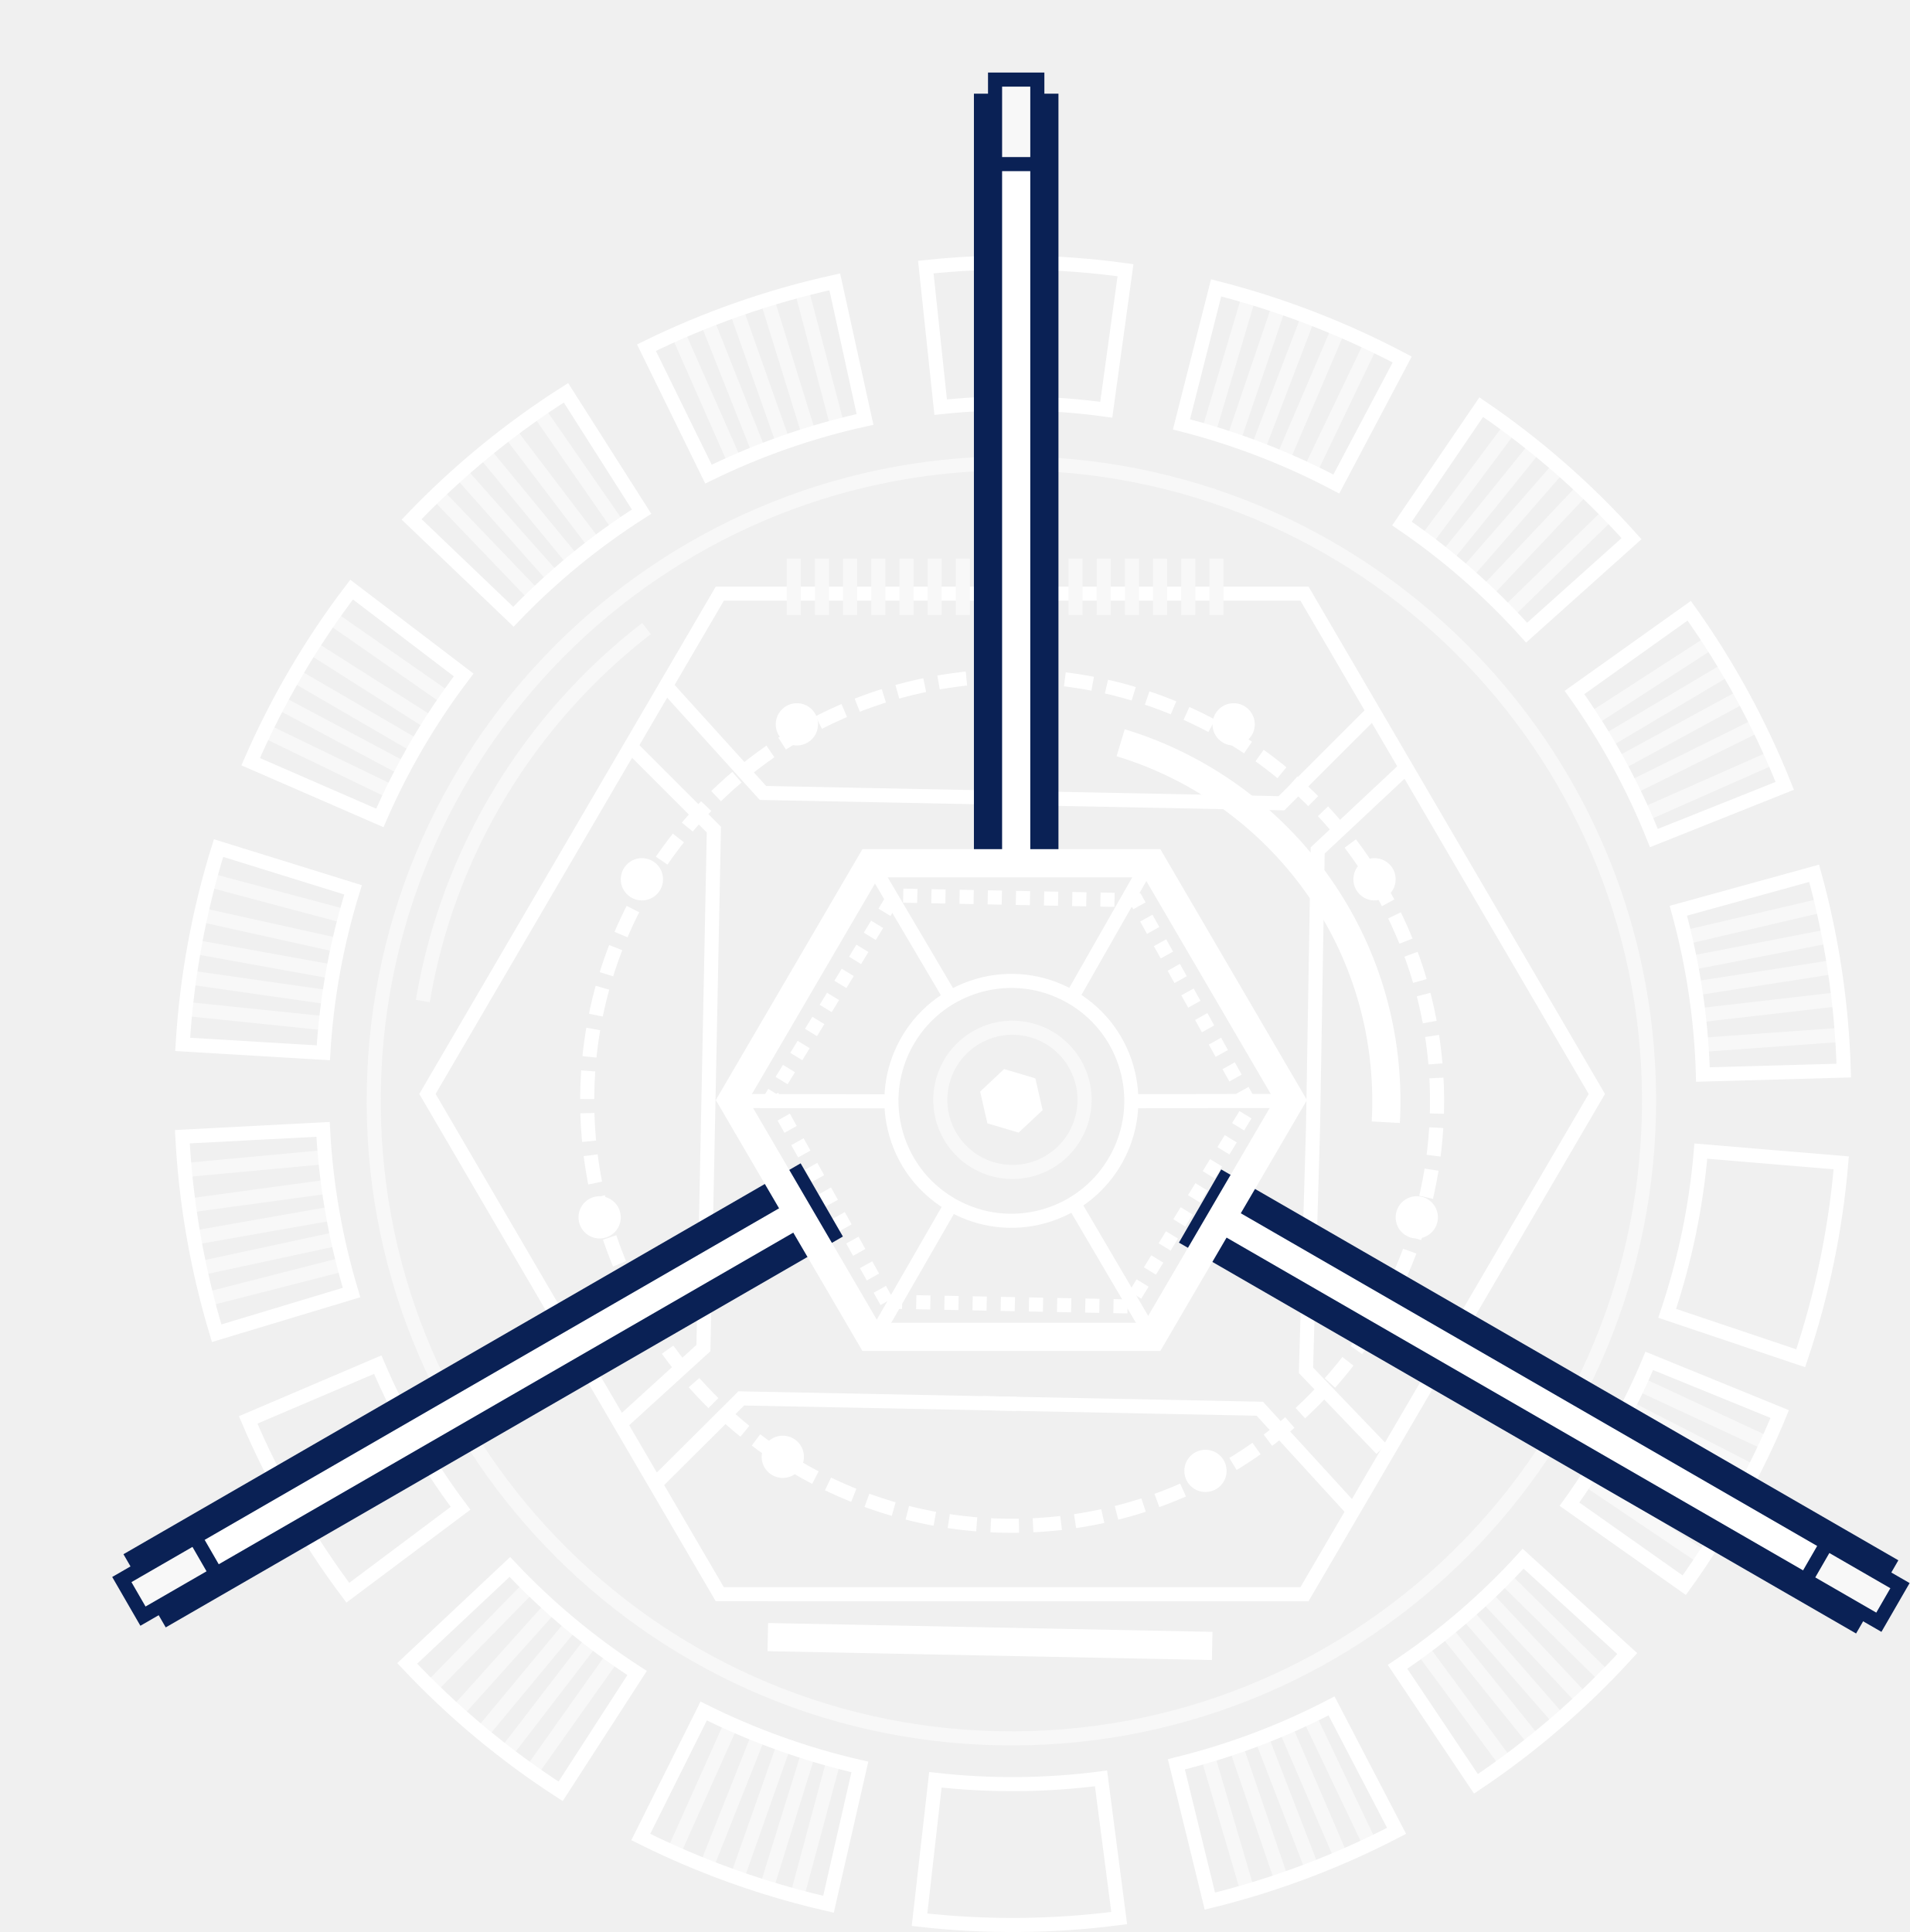
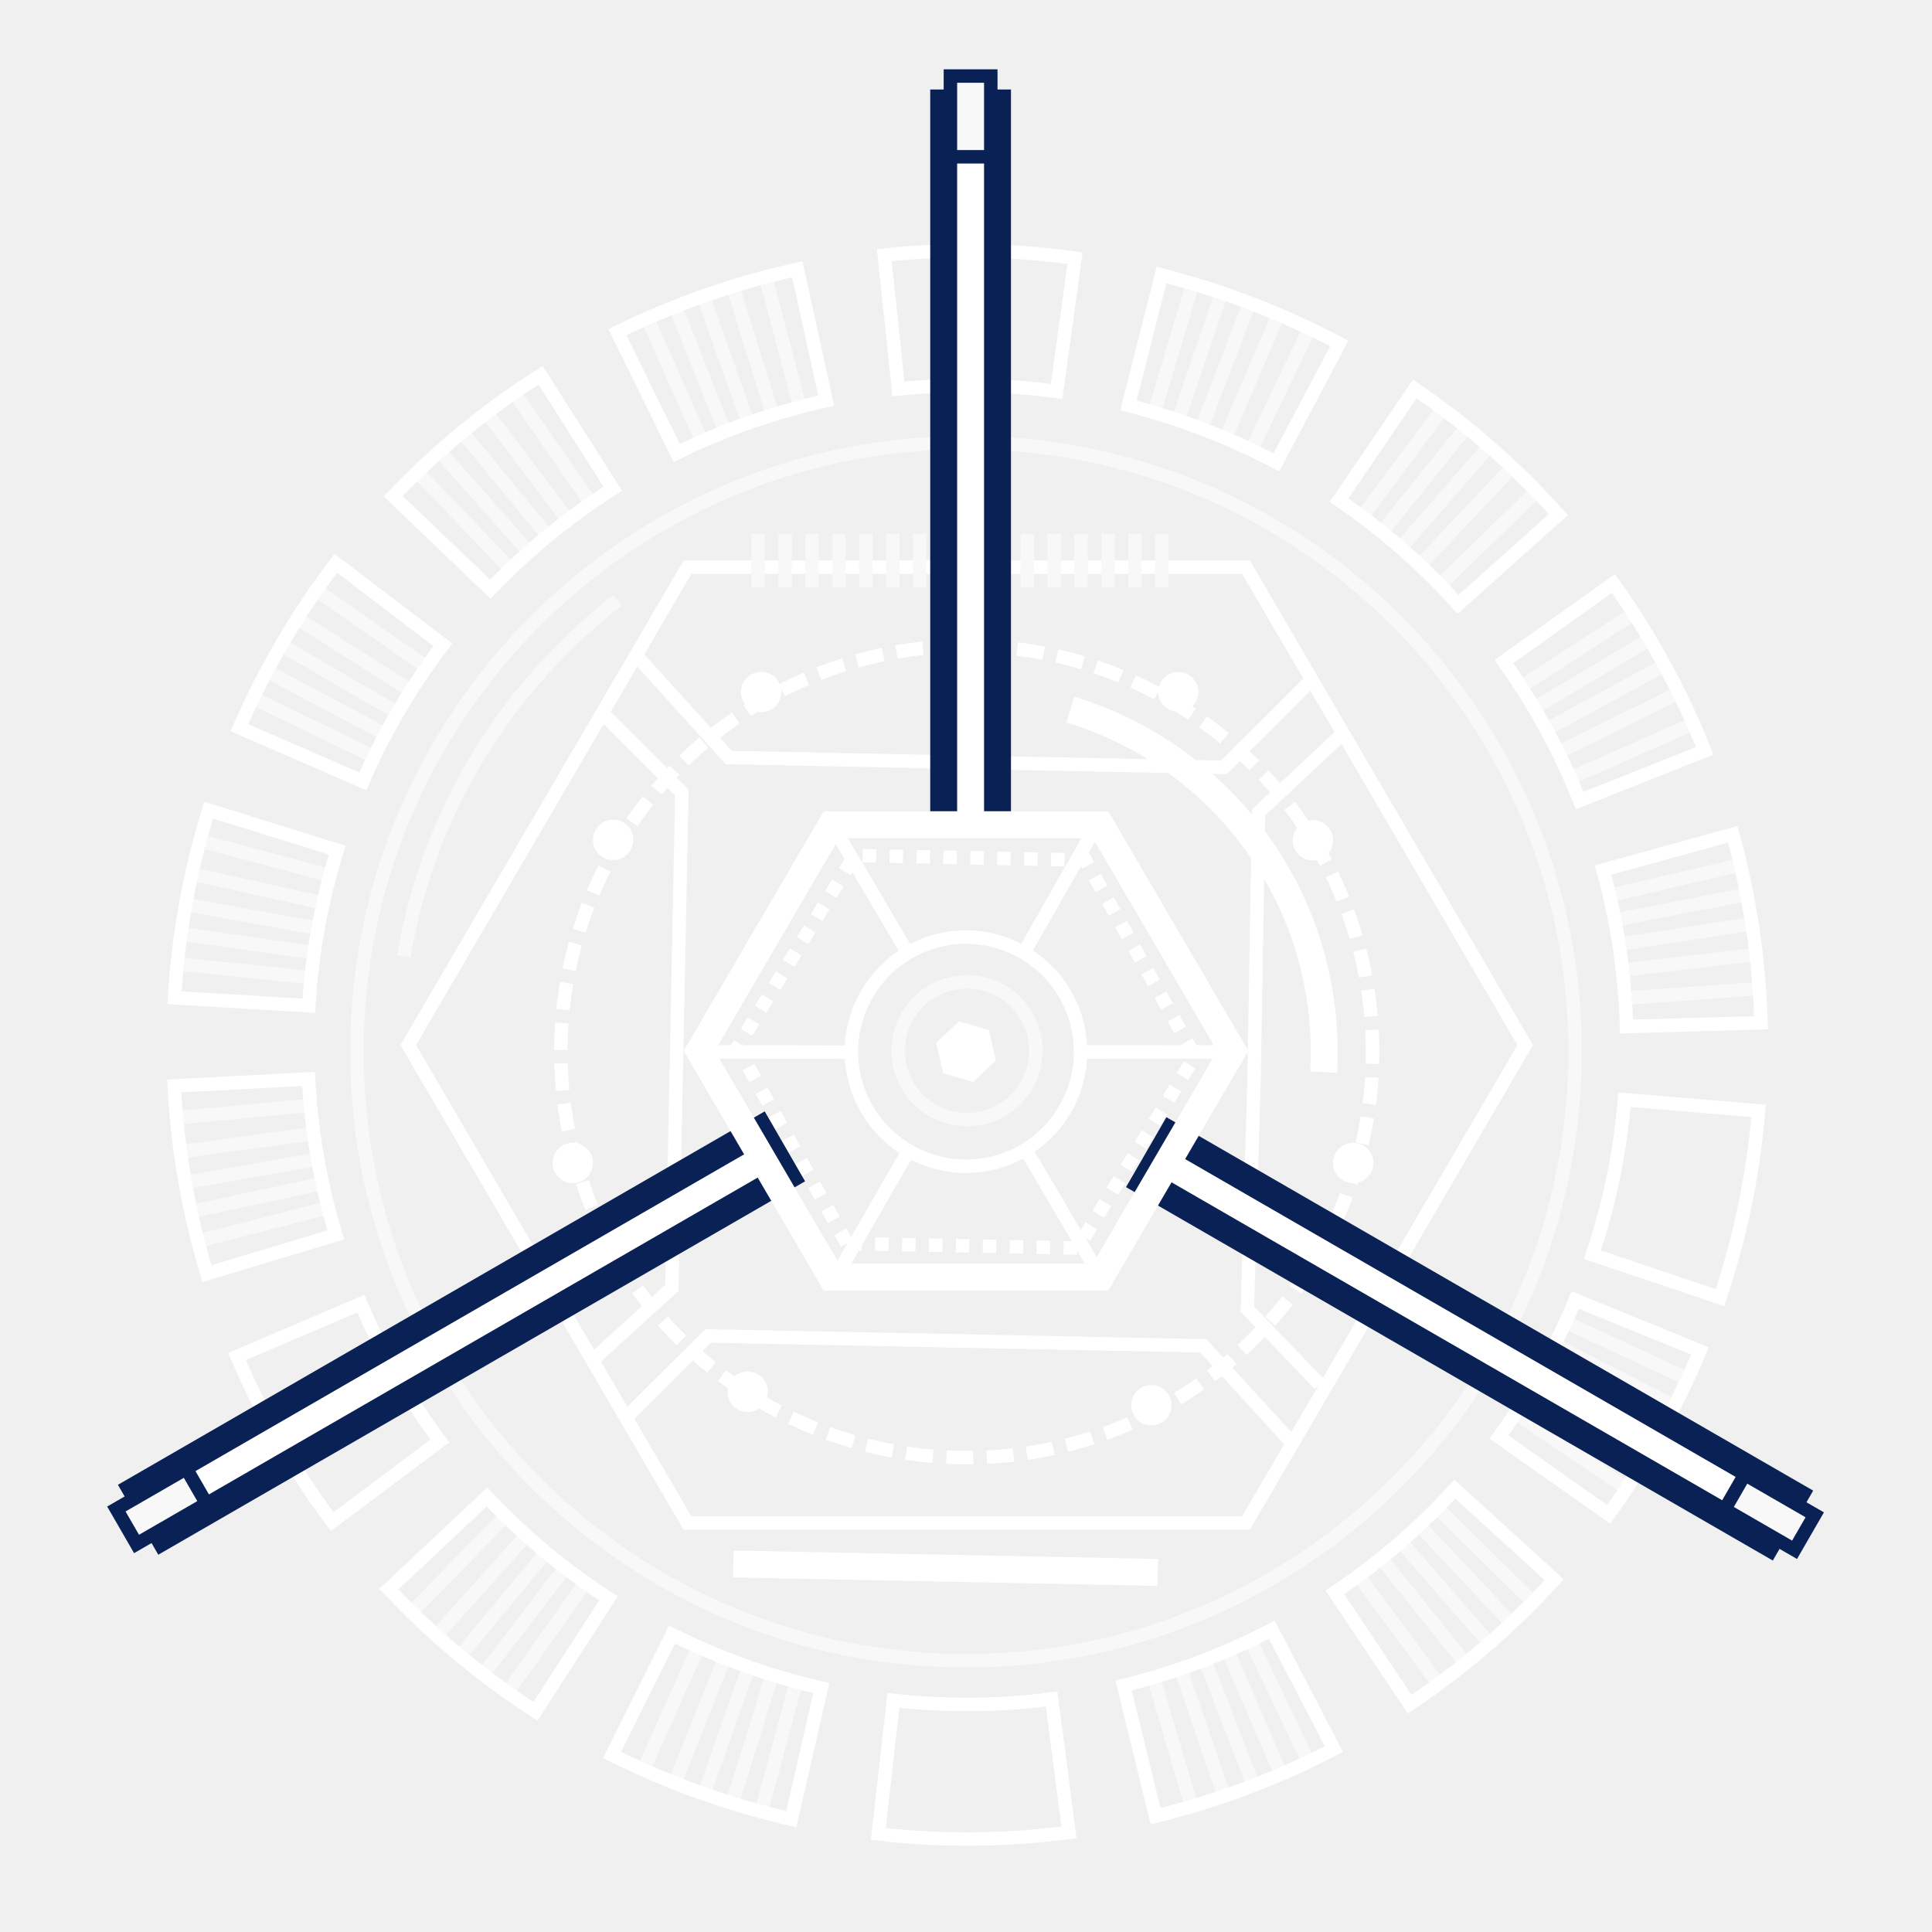
- <svg xmlns="http://www.w3.org/2000/svg" width="575" height="575" preserveAspectRatio="xMidYMid slice" style="width:100%;height:100%">
+ <svg xmlns="http://www.w3.org/2000/svg" width="575" height="575" preserveAspectRatio="xMidYMid slice">
  <defs>
    <clipPath id="a">
      <path d="M0 0h575v575H0z" />
    </clipPath>
  </defs>
  <g clip-path="url(#a)">
    <g display="block">
      <path fill="none" stroke="#FFF" stroke-dasharray="8.01 4.005" stroke-miterlimit="10" stroke-width="4.005" d="M408.431 308.618c2.437 66.669-49.635 122.689-116.304 125.126-66.669 2.436-122.688-49.635-125.125-116.304-2.436-66.669 49.634-122.69 116.303-125.126 66.669-2.436 122.69 49.635 125.126 116.304z" />
      <path fill="none" stroke="#FFF" stroke-miterlimit="10" stroke-width="8.01" d="M318.562 211.188c42.292 12.806 73.762 51.327 75.465 97.957.123 3.343.088 6.657-.094 9.933" />
-       <path fill="none" stroke="#F8F8F8" stroke-miterlimit="10" stroke-width="4.005" d="M468.735 316.603c-1.991 100.093-84.747 179.621-184.84 177.63-100.093-1.991-179.62-84.745-177.629-184.838 1.99-100.093 84.745-179.621 184.838-177.63 100.093 1.99 179.622 84.745 177.631 184.838zM120.194 284.613c7.242-43.011 30.618-80.406 63.586-105.902" />
-       <g fill="none" stroke="#FFF" stroke-miterlimit="10" stroke-width="4.005">
-         <path d="M289.137 314.402s0 0 0 0zM289.137 314.402s0 0 0 0z" />
-       </g>
+       <path fill="none" stroke="#F8F8F8" stroke-miterlimit="10" stroke-width="4.005" d="M468.735 316.603c-1.991 100.093-84.747 179.621-184.84 177.63-100.093-1.991-179.62-84.745-177.629-184.838 1.99-100.093 84.745-179.621 184.838-177.63 100.093 1.99 179.622 84.745 177.631 184.838zm-348.541-31.99c7.242-43.011 30.618-80.406 63.586-105.902" />
+       <path d="M289.137 314.402s0 0 0 0zm0 0s0 0 0 0z" fill="none" stroke="#FFF" stroke-miterlimit="10" stroke-width="4.005" />
      <path fill="none" stroke="#F8F8F8" stroke-miterlimit="10" stroke-width="4.005" d="M108.308 207.088s0 0 0 0z" />
-       <path fill="none" stroke="#FFF" stroke-miterlimit="10" stroke-width="4.005" d="M252.074 171.176s0 0 0 0zM181.589 492.191s0 0 0 0zM466.692 418.91s0 0 0 0zM171.389 492.675s0 0 0 0zM251.589 169.233s0 0 0 0z" />
+       <path fill="none" stroke="#FFF" stroke-miterlimit="10" stroke-width="4.005" d="M252.074 171.176s0 0 0 0zm-70.485 321.015s0 0 0 0zm285.103-73.281s0 0 0 0zm-295.303 73.765s0 0 0 0zm80.2-323.442s0 0 0 0z" />
      <path fill="none" stroke="#F8F8F8" stroke-miterlimit="10" stroke-width="4.005" d="M467.176 429.11s0 0 0 0z" />
-       <path fill="none" stroke="#FFF" stroke-miterlimit="10" stroke-width="4.005" d="M399.572 218.378l-24.997 23.417-1.326 78.825-2.005 68.995 21.482 22.385M286.041 226.84l78.241 1.551 26.659-26.64" />
-       <path fill="none" stroke="#FFF" stroke-miterlimit="10" stroke-width="4.005" d="M295.589 227.056l-9.549-.216-69.16-1.383-27.017-29.825M179.545 212.493l23.385 23.385-1.373 68.703-1.598 78.706-24.143 22.006M185.527 422.683l25.191-25.076 78.242 1.55" />
+       <path fill="none" stroke="#FFF" stroke-miterlimit="10" stroke-width="4.005" d="M399.572 218.378l-24.997 23.417-1.326 78.825-2.005 68.995L392.726 412M286.041 226.84l78.241 1.551 26.659-26.64" />
+       <path fill="none" stroke="#FFF" stroke-miterlimit="10" stroke-width="4.005" d="M295.589 227.056l-9.549-.216-69.16-1.383-27.017-29.825m-10.318 16.861l23.385 23.385-1.373 68.703-1.598 78.706-24.143 22.006m9.711 17.39l25.191-25.076 78.242 1.55" />
      <path fill="none" stroke="#FFF" stroke-miterlimit="10" stroke-width="4.005" d="M383.844 428.666l-25.726-28.125-69.159-1.384-9.548-.215" />
      <path fill="none" stroke="#FFF" stroke-miterlimit="10" stroke-width="8.01" d="M344.586 467.984l-126.326-2.512" />
-       <path fill="none" stroke="#FFF" stroke-miterlimit="10" stroke-width="4.005" d="M320.255 303.534c5.228 18.09-5.2 36.993-23.29 42.22-18.09 5.228-36.993-5.199-42.22-23.289-5.228-18.091 5.199-36.993 23.29-42.221 18.09-5.228 36.992 5.2 42.22 23.29zM225.334 108.301s0 0 0 0z" />
+       <path fill="none" stroke="#FFF" stroke-miterlimit="10" stroke-width="4.005" d="M320.255 303.534c5.228 18.09-5.2 36.993-23.29 42.22-18.09 5.228-36.993-5.199-42.22-23.289-5.228-18.091 5.199-36.993 23.29-42.221 18.09-5.228 36.992 5.2 42.22 23.29zm-94.921-195.233s0 0 0 0z" />
      <path fill="none" stroke="#F8F8F8" stroke-miterlimit="10" stroke-width="4.005" d="M470.56 423.707s0 0 0 0z" />
      <path fill="none" stroke="#FFF" stroke-dasharray="4.005 4.005" stroke-miterlimit="10" stroke-width="4.005" d="M252.051 370.083l-32.583-58.408 34.879-57.064 68.68 1.366 32.581 58.406-34.878 57.066-68.679-1.366z" />
      <path fill="#FFF" d="M289.562 322.031l-8.88-2.639-2.062-9.031 6.818-6.392 8.88 2.638 2.062 9.031-6.818 6.393z" />
      <path fill="none" stroke="#FFF" stroke-miterlimit="10" stroke-width="4.005" d="M204.609 453.281l-83.098-142.249 83.107-142.246 166.206.005 83.099 142.25-83.108 142.245-166.206-.005z" />
-       <path fill="none" stroke="#F8F8F8" stroke-dasharray="4.005 4.005" stroke-miterlimit="10" stroke-width="16.02" d="M223.637 166.849H351.796" />
+       <path fill="none" stroke="#F8F8F8" stroke-dasharray="4.005 4.005" stroke-miterlimit="10" stroke-width="16.02" d="M223.637 166.849h128.159" />
      <path fill="none" stroke="#F8F8F8" stroke-miterlimit="10" stroke-width="4.005" d="M307.589 318.079c2.962-10.928-3.496-22.188-14.425-25.15-10.928-2.962-22.189 3.497-25.151 14.425-2.962 10.929 3.497 22.188 14.425 25.15 10.929 2.962 22.189-3.496 25.151-14.425z" />
    </g>
-     <g display="block">
-       <path fill="none" stroke="#F8F8F8" stroke-miterlimit="10" stroke-width="4.005" d="M205.682 119.739s0 0 0 0z" />
-       <path fill="none" stroke="#FFF" stroke-miterlimit="10" stroke-width="4.005" d="M96.624 393.163s0 0 0 0z" />
-       <path fill="none" stroke="#F8F8F8" stroke-miterlimit="10" stroke-width="4.005" d="M211.309 111.219s0 0 0 0z" />
-       <path fill="none" stroke="#FFF" stroke-miterlimit="10" stroke-width="4.005" d="M370.048 502.22s0 0 0 0zM88.104 387.535s0 0 0 0z" />
-       <path fill="none" stroke="#F8F8F8" stroke-miterlimit="10" stroke-width="4.005" d="M364.42 510.74s0 0 0 0zM465.947 393.495l36.315 16.888M498.312 418.465l-35.64-18.266M459.199 406.673l34.928 19.592M502.263 410.382l-11.938-5.552M483.937 442.8l-33.204-22.39M489.434 434.26l-34.133-20.948M427.728 448.719l28.52 28.118M449.81 483.12l-27.42-29.19M416.941 458.86l26.302 30.198M456.248 476.837l-9.376-9.242M428.086 501.204l-23.738-32.256M436.136 495.008l-25.099-31.207M97.689 359.449l-38.8 9.928M56.828 360.62l39.15-8.432M94.566 344.977l-39.438 6.955M58.89 369.377l12.752-3.264M52.543 332.682l39.876-3.696M53.697 342.773l39.682-5.404M92.582 290.972l-39.838-4.116M53.843 277.926l39.648 5.642M94.663 276.315L55.255 269.189M52.745 286.856l13.096 1.354M59.492 250.232l38.692 10.336M57.083 260.099l39.098 8.668M111.351 225.207L75.301 207.759M79.376 199.739l35.352 18.816M118.302 212.135l-34.62-20.13M94.127 175.628l32.852 22.904M88.498 184.083l33.804 21.474M151.945 169.355l-27.718-28.908M130.839 134.348l26.588 29.948M163.013 159.522l-25.444-30.926M124.228 140.447l9.11 9.502M153.061 116.881l22.822 32.91M144.842 122.848l24.212 31.9M208.874 131.353L192.706 94.713M201.005 91.241l14.751 37.232M222.636 125.896l-13.342-37.76M192.706 94.713l5.314 12.044M227.858 82.422l10.2 38.728M218.095 85.219l11.851 38.254" />
-       <path fill="none" stroke="#FFF" stroke-miterlimit="10" stroke-width="4.005" d="M358.454 109.031s0 0 0 0z" />
-       <path fill="none" stroke="#F8F8F8" stroke-miterlimit="10" stroke-width="4.005" d="M343.562 122.799l11.401-38.392M363.536 87.133l-12.864 37.926M357.583 127.549l14.28-37.414M354.963 84.407l-3.748 12.62M389.711 97.799l-17.302 36.12M380.458 93.609l-15.736 36.828M424.085 145.949s0 0 0 0zM405.357 153.731l23.95-32.098M436.413 127.151l-25.164 31.156M416.878 163.03l26.315-30.188M429.308 121.632l-7.873 10.552M457.298 146.194l-28.704 27.93M450.06 139.069l-27.48 29.134M472.909 203.605s0 0 0 0zM452.642 204.383l33.622-21.758M491.006 190.27l-34.431 20.454M460.208 217.11l35.174-19.146M486.264 182.625l-11.052 7.152M503.961 215.391l-36.628 16.196M499.654 206.192l-35.898 17.752M370.34 508.375s0 0 0 0zM372.194 488.179l17.218 36.158M381.218 528.048l-15.819-36.792M358.595 494.03l14.426 37.36M389.413 524.338l-5.66-11.886M354.629 537.637l-11.313-38.416M364.308 534.559l-12.949-37.896M498.36 272.629s0 0 0 0zM479.021 266.52l38.994-9.128M519.897 266.188l-39.316 7.628M481.846 281.053l39.572-6.144M518.016 257.39l-12.818 3.002M523.609 294.207l-39.946 2.88M522.661 284.095l-39.784 4.588M236.976 500.514l-10.4 38.674M217.935 536.686l11.876-38.248M222.835 496.129l-13.304 37.773M226.575 539.189l3.419-12.712M191.492 526.703l16.356-36.556M200.849 530.651l14.774-37.223M174.214 471.019l-23.16 32.673M143.817 498.349l24.396-31.76M162.471 462.006l-25.572 30.821M151.054 503.693l7.614-10.74M122.472 479.82l28.014-28.62M129.882 486.767l26.76-29.794" />
-       <path fill="none" stroke="#FFF" stroke-miterlimit="10" stroke-width="4.005" d="M198.647 529.782c-5.577-2.274-11.126-4.787-16.495-7.466l17.88-35.833c14.035 6.994 29.144 12.419 44.398 15.906l-8.917 39.042c-12.509-2.853-24.911-6.775-36.866-11.649zm-39.28-20.461c-15.942-10.302-30.618-22.541-43.613-36.372l29.183-27.422c10.78 11.466 22.946 21.612 36.17 30.159l-21.74 33.635zm102.024 36.516l4.508-39.792c15.609 1.765 31.452 1.633 47.084-.398l5.162 39.713c-18.836 2.452-37.933 2.61-56.754.477zM98.871 452.858c-11.354-15.155-20.887-31.688-28.33-49.138l36.834-15.714c6.19 14.507 14.109 28.245 23.547 40.836l-32.051 24.016zm245.053 87.68l-9.524-38.897c15.289-3.746 30.131-9.332 44.113-16.606l18.485 35.525c-16.818 8.753-34.675 15.472-53.074 19.978zM61.588 379.073c-5.484-18.176-8.762-36.974-9.753-55.874l39.998-2.089c.818 15.686 3.545 31.298 8.1 46.396L61.588 379.073zM419.558 507.194l-22.284-33.271c13.098-8.775 25.108-19.116 35.701-30.737l29.6 26.971c-12.762 14.01-27.235 26.468-43.017 37.037zM51.928 296.953c1.128-18.906 4.555-37.69 10.194-55.829l38.244 11.885c-4.678 15.055-7.523 30.643-8.456 46.325l-39.982-2.381zm426.845 153.761l-32.621-23.033c9.193-12.695 18.136-29.626 22.673-40.751l37.085 15.12c-6.049 14.834-16.063 33.378-27.137 48.664zM107.975 232.557l-36.723-15.988c7.593-17.44 17.249-33.903 28.699-48.931l31.858 24.275c-9.508 12.471-17.524 26.144-23.834 40.644zM473.922 373.414c5.041-14.974 8.261-30.494 9.565-46.124l39.912 3.341c-1.578 18.838-5.454 37.532-11.519 55.557l-37.958-12.774zM145.948 175.354l-28.94-27.681c13.086-13.686 27.852-25.795 43.878-35.991l21.498 33.792c-13.311 8.468-25.57 18.521-36.436 29.88zm338.134 130.164c-.439-15.693-2.793-31.362-6.987-46.569l38.606-10.651c5.053 18.311 7.882 37.185 8.416 56.098l-40.035 1.122zM201.397 134.811l-17.633-35.958c17.025-8.348 35.034-14.643 53.533-18.711l8.598 39.116c-15.375 3.38-30.344 8.613-44.498 15.553zm268.751 103.47c-5.843-14.642-13.437-28.566-22.574-41.385l32.615-23.245c10.995 15.425 20.129 32.178 27.156 49.792l-37.197 14.838zM267.399 115.765l-4.22-39.827c18.885-1.999 37.981-1.702 56.761.885l-5.466 39.675c-15.573-2.145-31.412-2.392-47.075-.733zm166.563 64.119c-10.511-11.73-22.432-22.168-35.437-31.023l22.545-33.104c15.679 10.679 30.052 23.264 42.72 37.402L433.962 179.884zm-98.111-59.215l9.849-38.82c18.209 4.618 36.214 11.548 52.895 20.371l-18.727 35.403c-13.876-7.341-28.881-13.116-44.017-16.954z" />
+     <g display="block" fill="none" stroke-miterlimit="10" stroke-width="4.005">
+       <path stroke="#F8F8F8" d="M205.682 119.739s0 0 0 0z" />
+       <path stroke="#FFF" d="M96.624 393.163s0 0 0 0z" />
+       <path stroke="#F8F8F8" d="M211.309 111.219s0 0 0 0z" />
+       <path stroke="#FFF" d="M370.048 502.22s0 0 0 0zM88.104 387.535s0 0 0 0z" />
+       <path stroke="#F8F8F8" d="M364.42 510.74s0 0 0 0zm101.527-117.245l36.315 16.888m-3.95 8.082l-35.64-18.266m-3.473 6.474l34.928 19.592m8.136-15.883l-11.938-5.552m-6.388 37.97l-33.204-22.39m38.701 13.85l-34.133-20.948m-27.573 35.407l28.52 28.118m-6.438 6.283l-27.42-29.19m-5.449 4.93l26.302 30.198m13.005-12.221l-9.376-9.242m-18.786 33.609l-23.738-32.256m31.788 26.06l-25.099-31.207M97.689 359.449l-38.8 9.928m-2.061-8.757l39.15-8.432m-1.412-7.211l-39.438 6.955m3.762 17.445l12.752-3.264m-19.099-33.431l39.876-3.696m-38.722 13.787l39.682-5.404m-.797-46.397l-39.838-4.116m1.099-8.93l39.648 5.642m1.172-7.253l-39.408-7.126m-2.51 17.667l13.096 1.354m-6.349-37.978l38.692 10.336m-41.101-.469l39.098 8.668m15.17-43.56l-36.05-17.448m4.075-8.02l35.352 18.816m3.574-6.42l-34.62-20.13m10.445-16.377l32.852 22.904m-38.481-14.449l33.804 21.474m29.643-36.202l-27.718-28.908m6.612-6.099l26.588 29.948m5.586-4.774l-25.444-30.926m-13.341 11.851l9.11 9.502m19.723-33.068l22.822 32.91m-31.041-26.943l24.212 31.9m39.82-23.395l-16.168-36.64m8.299-3.472l14.751 37.232m6.88-2.577l-13.342-37.76m-16.588 6.577l5.314 12.044m29.838-24.335l10.2 38.728m-19.963-35.931l11.851 38.254" />
+       <path stroke="#FFF" d="M358.454 109.031s0 0 0 0z" />
+       <path stroke="#F8F8F8" d="M343.562 122.799l11.401-38.392m8.573 2.726l-12.864 37.926m6.911 2.49l14.28-37.414m-16.9-5.728l-3.748 12.62m38.496.772l-17.302 36.12m8.049-40.31l-15.736 36.828m59.363 15.512s0 0 0 0zm-18.728 7.782l23.95-32.098m7.106 5.518l-25.164 31.156m5.629 4.723l26.315-30.188m-13.885-11.21l-7.873 10.552m35.863 14.01l-28.704 27.93m21.466-35.055l-27.48 29.134m50.329 35.402s0 0 0 0zm-20.267.778l33.622-21.758m4.742 7.645l-34.431 20.454m3.633 6.386l35.174-19.146m-9.118-15.339l-11.052 7.152m28.749 25.614l-36.628 16.196m32.321-25.395l-35.898 17.752M370.34 508.375s0 0 0 0zm1.854-20.196l17.218 36.158m-8.194 3.711l-15.819-36.792m-6.804 2.774l14.426 37.36m16.392-7.052l-5.66-11.886m-29.124 25.185l-11.313-38.416m20.992 35.338l-12.949-37.896M498.36 272.629s0 0 0 0zm-19.339-6.109l38.994-9.128m1.882 8.796l-39.316 7.628m1.265 7.237l39.572-6.144m-3.402-17.519l-12.818 3.002m18.411 33.815l-39.946 2.88m38.998-12.992l-39.784 4.588M236.976 500.514l-10.4 38.674m-8.641-2.502l11.876-38.248m-6.976-2.309l-13.304 37.773m17.044 5.287l3.419-12.712m-38.502.226l16.356-36.556m-6.999 40.504l14.774-37.223m-41.409-22.409l-23.16 32.673m-7.237-5.343l24.396-31.76m-5.742-4.583l-25.572 30.821m14.155 10.866l7.614-10.74m-36.196-13.133l28.014-28.62m-20.604 35.567l26.76-29.794" />
+       <path stroke="#FFF" d="M198.647 529.782a240.392 240.392 0 01-16.495-7.466l17.88-35.833c14.035 6.994 29.144 12.419 44.398 15.906l-8.917 39.042a238.344 238.344 0 01-36.866-11.649zm-39.28-20.461a234.677 234.677 0 01-43.613-36.372l29.183-27.422a194.9 194.9 0 0036.17 30.159l-21.74 33.635zm102.024 36.516l4.508-39.792a195.412 195.412 0 0047.084-.398l5.162 39.713a235.061 235.061 0 01-56.754.477zm-162.52-92.979a237.342 237.342 0 01-28.33-49.138l36.834-15.714a197.13 197.13 0 0023.547 40.836l-32.051 24.016zm245.053 87.68l-9.524-38.897a197.547 197.547 0 0044.113-16.606l18.485 35.525a237.404 237.404 0 01-53.074 19.978zM61.588 379.073a236.504 236.504 0 01-9.753-55.874l39.998-2.089a196.191 196.191 0 008.1 46.396l-38.345 11.567zm357.97 128.121l-22.284-33.271a195.84 195.84 0 0035.701-30.737l29.6 26.971a235.468 235.468 0 01-43.017 37.037zM51.928 296.953a235.504 235.504 0 0110.194-55.829l38.244 11.885a195.399 195.399 0 00-8.456 46.325l-39.982-2.381zm426.845 153.761l-32.621-23.033c9.193-12.695 18.136-29.626 22.673-40.751l37.085 15.12c-6.049 14.834-16.063 33.378-27.137 48.664zM107.975 232.557l-36.723-15.988c7.593-17.44 17.249-33.903 28.699-48.931l31.858 24.275c-9.508 12.471-17.524 26.144-23.834 40.644zm365.947 140.857a195.744 195.744 0 009.565-46.124l39.912 3.341a236.253 236.253 0 01-11.519 55.557l-37.958-12.774zm-327.974-198.06l-28.94-27.681a236.132 236.132 0 0143.878-35.991l21.498 33.792a196.21 196.21 0 00-36.436 29.88zm338.134 130.164a195.969 195.969 0 00-6.987-46.569l38.606-10.651a236.163 236.163 0 018.416 56.098l-40.035 1.122zM201.397 134.811l-17.633-35.958a237.659 237.659 0 0153.533-18.711l8.598 39.116a197.506 197.506 0 00-44.498 15.553zm268.751 103.47a197.471 197.471 0 00-22.574-41.385l32.615-23.245a237.457 237.457 0 0127.156 49.792l-37.197 14.838zM267.399 115.765l-4.22-39.827a235.04 235.04 0 0156.761.885l-5.466 39.675a194.898 194.898 0 00-47.075-.733zm166.563 64.119a194.988 194.988 0 00-35.437-31.023l22.545-33.104a235.194 235.194 0 0142.72 37.402l-29.828 26.725zm-98.111-59.215l9.849-38.82c18.209 4.618 36.214 11.548 52.895 20.371l-18.727 35.403c-13.876-7.341-28.881-13.116-44.017-16.954z" />
    </g>
    <g display="block">
-       <path fill="#FFF" d="M280.858 30.64h16.02v214.266H280.858V30.64z" />
-       <path fill="#0A2155" d="M292.873 242.15h-8.01V34.645h8.01V242.15zm8.01-215.515h-8.01-8.01-8.01V248.909H300.883v-8.009V34.645v-8.01z" />
+       <path fill="#FFF" d="M280.858 30.64h16.02v214.266h-16.02V30.64z" />
+       <path fill="#0A2155" d="M292.873 242.15h-8.01V34.645h8.01V242.15zm8.01-215.515h-24.03v222.274h24.03V26.635z" />
      <path fill="#FFF" d="M40.568 443.37l185.559-107.133 8.009 13.873L48.578 457.243l-8.01-13.873z" />
-       <path fill="#0A2155" d="M224.66 341.708l4.005 6.936L50.042 451.772l-4.005-6.937L224.66 341.708zm2.932-10.942l-6.938 4.005L42.032 437.899l-6.937 4.005 4.005 6.936 4.006 6.937 4.005 6.937 6.936-4.005L232.669 355.581l6.938-4.004-4.005-6.937-4.006-6.937-4.004-6.937z" />
-       <path fill="#F8F8F8" d="M282.86 22.63h12.016v24.03h-12.016V22.63z" />
-       <path fill="#0A2155" d="M292.874 44.658h-8.01V24.634h8.01V44.658zm4.005-24.031h-4.005-8.01-4.005V48.663h16.02v-4.005-20.026-4.005z" />
+       <path fill="#0A2155" d="M224.66 341.708l4.005 6.936L50.042 451.772l-4.005-6.937L224.66 341.708zm2.932-10.942l-6.938 4.005L42.032 437.899l-6.937 4.005 4.005 6.936 4.006 6.937 4.005 6.937 6.936-4.005 178.622-103.128 6.938-4.004-4.005-6.937-4.006-6.937-4.004-6.937z" />
+       <path fill="#F8F8F8" d="M282.86 22.63h12.016v24.03H282.86V22.63z" />
+       <path fill="#0A2155" d="M292.874 44.658h-8.01V24.634h8.01v20.024zm4.005-24.031h-16.02v28.036h16.02V20.627z" />
      <path fill="#F8F8F8" d="M34.633 449.108l20.81-12.015 6.006 10.407-20.81 12.013-6.006-10.405z" />
      <path fill="#0A2155" d="M54.71 439.829l4.004 6.937-17.342 10.012-4.005-6.937 17.343-10.012zm1.466-5.471l-3.468 2.002-17.343 10.013-3.469 2.003 2.004 3.467 4.004 6.937 2.002 3.468 3.47-2.001 17.341-10.013 3.469-2.003-2.002-3.468-4.006-6.937-2.002-3.468z" />
      <path fill="#FFF" d="M340.599 351.844l8.01-13.874 185.558 107.133-8.009 13.873-185.559-107.132z" />
-       <path fill="#0A2155" d="M350.075 343.441l178.621 103.127-4.005 6.937-178.621-103.128 4.005-6.936zm-2.932-10.942l-4.005 6.937-4.005 6.937-4.005 6.936 6.937 4.005 178.622 103.128 6.936 4.005 4.005-6.937 4.005-6.937 4.005-6.937-6.937-4.005-178.621-103.127-6.937-4.005z" />
+       <path fill="#0A2155" d="M350.075 343.441l178.621 103.127-4.005 6.937L346.07 350.377l4.005-6.936zm-2.932-10.942l-4.005 6.937-4.005 6.937-4.005 6.936 6.937 4.005 178.622 103.128 6.936 4.005 4.005-6.937 4.005-6.937 4.005-6.937-6.937-4.005L354.08 336.504l-6.937-4.005z" />
      <path fill="#F8F8F8" d="M513.286 449.233l6.006-10.405 20.81 12.013-6.006 10.407-20.81-12.015z" />
      <path fill="#0A2155" d="M520.025 441.563l17.342 10.012-4.005 6.937-17.341-10.012 4.004-6.937zm-1.465-5.471l-2.003 3.468-4.005 6.937-2.003 3.469 3.468 2.002 17.343 10.012 3.468 2.003 2.003-3.469 4.004-6.937 2.004-3.468-3.469-2.002-17.341-10.013-3.469-2.002z" />
    </g>
-     <g display="block">
-       <path fill="none" stroke="#FFF" stroke-miterlimit="10" stroke-width="4.005" d="M326.39 245.549l-21.78 38.225M208.305 313.05l45.251.093M248.379 380.712l21.767-37.814M305.444 342.415l21.921 37.326" />
-       <path fill="none" stroke="#FFF" stroke-miterlimit="10" stroke-width="8.01" d="M247.452 380.103l-39.334-67.334 39.338-67.328 80.092.004 39.334 67.331-39.338 67.331-80.092-.004z" />
-       <path fill="none" stroke="#FFF" stroke-miterlimit="10" stroke-width="4.005" d="M247.892 245.853l22.186 37.619M321.678 313.101l45.168-.073" />
+     <g display="block" fill="none" stroke="#FFF" stroke-miterlimit="10">
+       <path stroke-width="4.005" d="M326.39 245.549l-21.78 38.225m-96.305 29.276l45.251.093m-5.177 67.569l21.767-37.814m35.298-.483l21.921 37.326" />
+       <path stroke-width="8.01" d="M247.452 380.103l-39.334-67.334 39.338-67.328 80.092.004 39.334 67.331-39.338 67.331-80.092-.004z" />
+       <path stroke-width="4.005" d="M247.892 245.853l22.186 37.619m51.6 29.629l45.168-.073" />
    </g>
-     <g display="block">
-       <path fill="#FFF" d="M356.688 206.074c-.068 3.317-2.813 5.952-6.13 5.884-3.317-.069-5.952-2.813-5.883-6.13.068-3.317 2.812-5.951 6.13-5.883 3.317.068 5.951 2.812 5.883 6.129zM396.737 250.128c-.068 3.317-2.813 5.952-6.13 5.883-3.317-.068-5.952-2.812-5.883-6.13.068-3.316 2.812-5.95 6.13-5.882 3.317.068 5.951 2.812 5.883 6.129zM408.752 346.248c-.068 3.317-2.813 5.951-6.13 5.883-3.317-.069-5.951-2.813-5.883-6.13.069-3.317 2.812-5.951 6.129-5.883 3.318.068 5.952 2.813 5.884 6.13zM176.464 346.248c-.068 3.317-2.814 5.951-6.131 5.883-3.317-.069-5.951-2.813-5.882-6.13.068-3.317 2.813-5.951 6.13-5.883 3.317.068 5.951 2.813 5.883 6.13zM216.516 414.084c.068-3.317 2.814-5.95 6.131-5.881 3.317.068 5.951 2.811 5.882 6.129-.068 3.316-2.813 5.951-6.131 5.883-3.317-.068-5.95-2.814-5.882-6.131zM336.665 418.089c.068-3.317 2.812-5.95 6.129-5.881 3.317.068 5.952 2.811 5.883 6.129-.068 3.316-2.812 5.951-6.13 5.883-3.317-.068-5.95-2.814-5.882-6.131zM220.521 205.827c.068-3.317 2.814-5.951 6.131-5.883 3.317.069 5.951 2.813 5.882 6.13-.068 3.317-2.813 5.951-6.131 5.883-3.317-.068-5.95-2.813-5.882-6.13zM176.466 249.881c.068-3.317 2.814-5.951 6.131-5.882 3.317.068 5.951 2.812 5.882 6.13-.068 3.316-2.814 5.95-6.131 5.882-3.317-.068-5.95-2.813-5.882-6.13z" />
-     </g>
+     <path fill="#FFF" d="M356.688 206.074a6.009 6.009 0 01-12.013-.246 6.008 6.008 0 0112.013.246zm40.049 44.054a6.008 6.008 0 11-12.012-.246 6.008 6.008 0 0112.012.246zm12.015 96.12a6.008 6.008 0 11-12.014-.248 6.008 6.008 0 0112.014.248zm-232.288 0a6.007 6.007 0 11-5.883-6.13 6.008 6.008 0 015.883 6.13zm40.052 67.836a6.007 6.007 0 016.131-5.881 6.005 6.005 0 015.882 6.129 6.008 6.008 0 11-12.013-.248zm120.149 4.005a6.005 6.005 0 016.129-5.881 6.008 6.008 0 11-6.129 5.881zM220.521 205.827a6.007 6.007 0 115.882 6.13 6.007 6.007 0 01-5.882-6.13zm-44.055 44.054a6.008 6.008 0 1112.013.248 6.008 6.008 0 01-12.013-.248z" display="block" />
  </g>
</svg>
